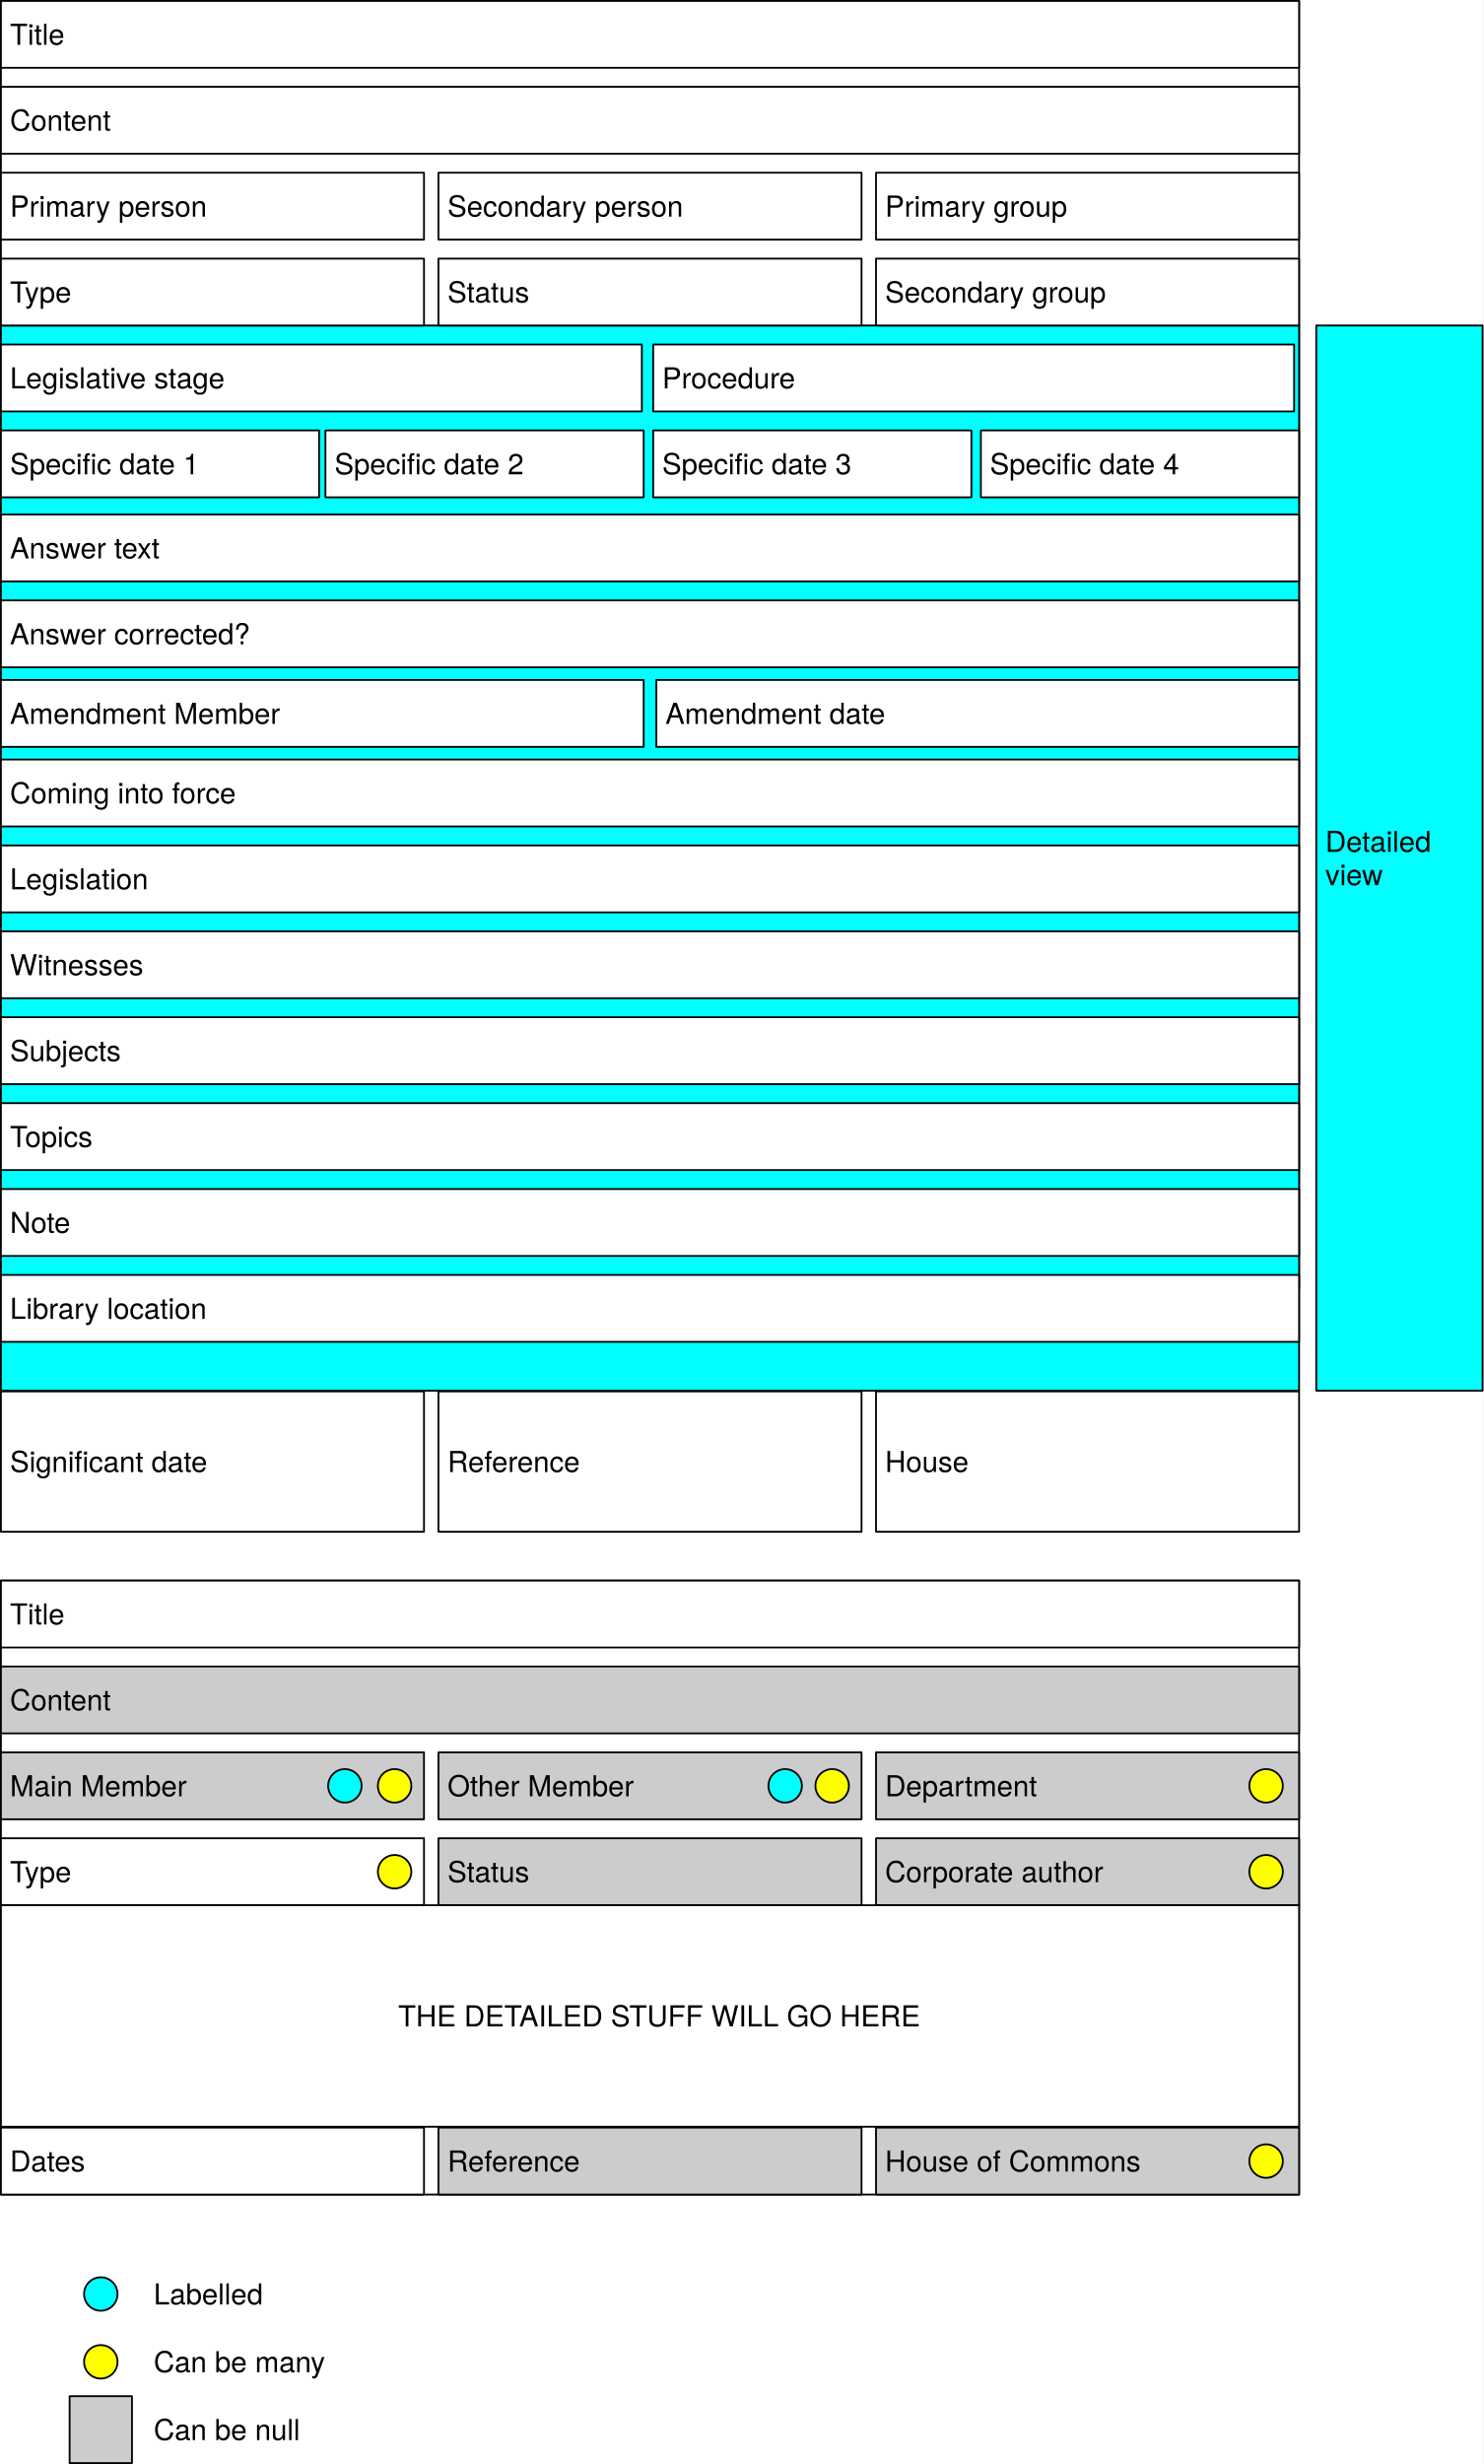
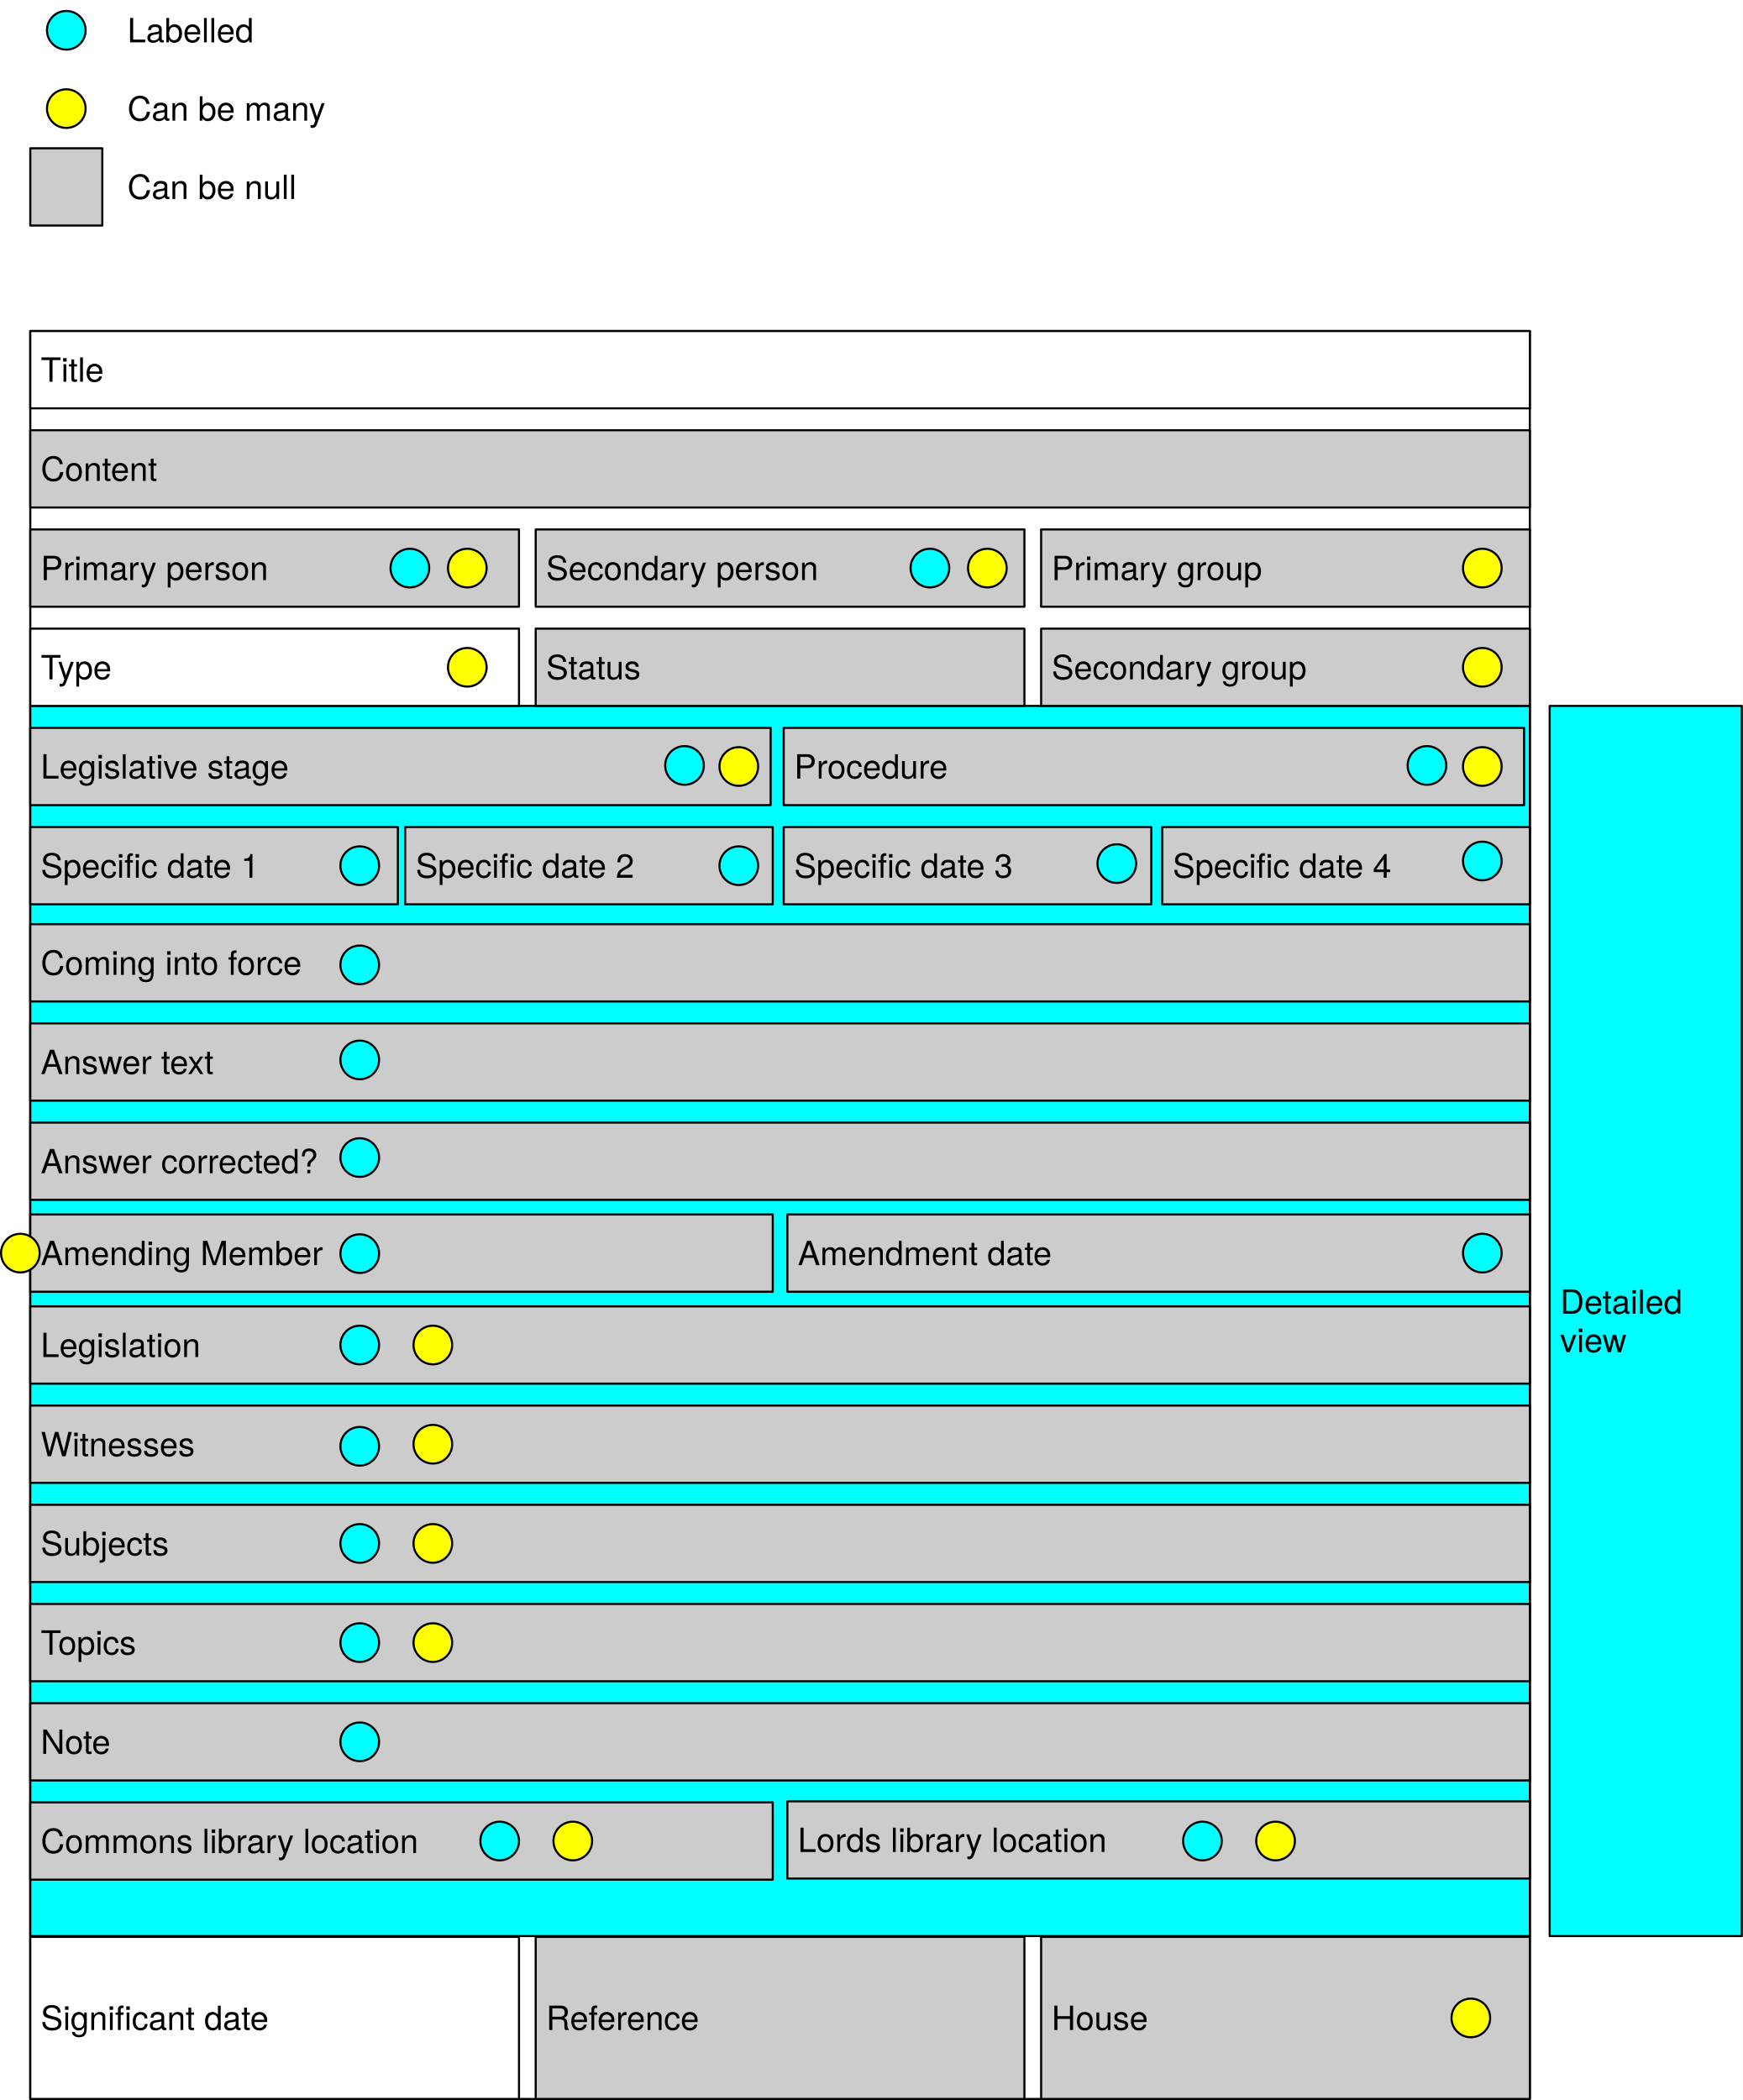
- <svg xmlns="http://www.w3.org/2000/svg" version="1.1" viewBox="121.5 -676 820.5 1362.5" width="820.5" height="1362.5">
+ <svg xmlns="http://www.w3.org/2000/svg" version="1.1" viewBox="107.5 -834 834.5 1005.5" width="834.5" height="1005.5">
  <defs />
  <g id="Canvas_1" stroke-opacity="1" stroke-dasharray="none" stroke="none" fill="none" fill-opacity="1">
-     <rect fill="white" x="121.5" y="-676" width="820.5" height="1362.5" />
+     <rect fill="white" x="107.5" y="-834" width="834.5" height="1005.5" />
    <g id="Canvas_1_Layer_1">
      <g id="Graphic_51">
-         <rect x="122" y="-675.5" width="718" height="712" fill="white" />
-         <rect x="122" y="-675.5" width="718" height="712" stroke="black" stroke-linecap="round" stroke-linejoin="round" stroke-width="1" />
+         <rect x="122" y="-675.5" width="718" height="846.5" fill="white" />
+         <rect x="122" y="-675.5" width="718" height="846.5" stroke="black" stroke-linecap="round" stroke-linejoin="round" stroke-width="1" />
      </g>
      <g id="Graphic_45">
        <rect x="122" y="93.404" width="234" height="77.596" fill="white" />
        <rect x="122" y="93.404" width="234" height="77.596" stroke="black" stroke-linecap="round" stroke-linejoin="round" stroke-width="1" />
        <text transform="translate(127 122.9778)" fill="black">
          <tspan font-family="Helvetica Neue" font-size="16" fill="black" x="0" y="15" xml:space="preserve">Significant date</tspan>
        </text>
      </g>
      <g id="Graphic_59">
        <rect x="122" y="-496" width="718" height="589" fill="aqua" />
        <rect x="122" y="-496" width="718" height="589" stroke="black" stroke-linecap="round" stroke-linejoin="round" stroke-width="1" />
      </g>
-       <g id="Graphic_2">
-         <rect x="122" y="198" width="718" height="339.5" fill="white" />
-         <rect x="122" y="198" width="718" height="339.5" stroke="black" stroke-linecap="round" stroke-linejoin="round" stroke-width="1" />
-       </g>
-       <g id="Graphic_4">
-         <rect x="122" y="198" width="718" height="37" fill="white" />
-         <rect x="122" y="198" width="718" height="37" stroke="black" stroke-linecap="round" stroke-linejoin="round" stroke-width="1" />
-         <text transform="translate(127 207.276)" fill="black">
-           <tspan font-family="Helvetica Neue" font-size="16" fill="black" x="0" y="15" xml:space="preserve">Title</tspan>
-         </text>
-       </g>
-       <g id="Graphic_5">
-         <rect x="122" y="245.5" width="718" height="37" fill="#ccc" />
-         <rect x="122" y="245.5" width="718" height="37" stroke="black" stroke-linecap="round" stroke-linejoin="round" stroke-width="1" />
-         <text transform="translate(127 254.776)" fill="black">
-           <tspan font-family="Helvetica Neue" font-size="16" fill="black" x="0" y="15" xml:space="preserve">Content</tspan>
-         </text>
-       </g>
-       <g id="Graphic_6">
-         <rect x="122" y="293" width="234" height="37" fill="#ccc" />
-         <rect x="122" y="293" width="234" height="37" stroke="black" stroke-linecap="round" stroke-linejoin="round" stroke-width="1" />
-         <text transform="translate(127 302.276)" fill="black">
-           <tspan font-family="Helvetica Neue" font-size="16" fill="black" x="0" y="15" xml:space="preserve">Main Member</tspan>
-         </text>
-       </g>
-       <g id="Graphic_7">
-         <rect x="364" y="293" width="234" height="37" fill="#ccc" />
-         <rect x="364" y="293" width="234" height="37" stroke="black" stroke-linecap="round" stroke-linejoin="round" stroke-width="1" />
-         <text transform="translate(369 302.276)" fill="black">
-           <tspan font-family="Helvetica Neue" font-size="16" fill="black" x="0" y="15" xml:space="preserve">Other Member</tspan>
-         </text>
-       </g>
-       <g id="Graphic_8">
-         <rect x="606" y="293" width="234" height="37" fill="#ccc" />
-         <rect x="606" y="293" width="234" height="37" stroke="black" stroke-linecap="round" stroke-linejoin="round" stroke-width="1" />
-         <text transform="translate(611 302.276)" fill="black">
-           <tspan font-family="Helvetica Neue" font-size="16" fill="black" x="0" y="15" xml:space="preserve">Department</tspan>
-         </text>
-       </g>
-       <g id="Graphic_9">
-         <rect x="122" y="500.5" width="234" height="37" fill="white" />
-         <rect x="122" y="500.5" width="234" height="37" stroke="black" stroke-linecap="round" stroke-linejoin="round" stroke-width="1" />
-         <text transform="translate(127 509.776)" fill="black">
-           <tspan font-family="Helvetica Neue" font-size="16" fill="black" x="0" y="15" xml:space="preserve">Dates</tspan>
-         </text>
-       </g>
-       <g id="Graphic_10">
-         <rect x="364" y="500.5" width="234" height="37" fill="#ccc" />
-         <rect x="364" y="500.5" width="234" height="37" stroke="black" stroke-linecap="round" stroke-linejoin="round" stroke-width="1" />
-         <text transform="translate(369 509.776)" fill="black">
-           <tspan font-family="Helvetica Neue" font-size="16" fill="black" x="0" y="15" xml:space="preserve">Reference</tspan>
-         </text>
-       </g>
-       <g id="Graphic_11">
-         <rect x="606" y="500.5" width="234" height="37" fill="#ccc" />
-         <rect x="606" y="500.5" width="234" height="37" stroke="black" stroke-linecap="round" stroke-linejoin="round" stroke-width="1" />
-         <text transform="translate(611 509.776)" fill="black">
-           <tspan font-family="Helvetica Neue" font-size="16" fill="black" x="0" y="15" xml:space="preserve">House of Commons</tspan>
-         </text>
-       </g>
-       <g id="Graphic_12">
-         <rect x="122" y="340.5" width="234" height="37" fill="white" />
-         <rect x="122" y="340.5" width="234" height="37" stroke="black" stroke-linecap="round" stroke-linejoin="round" stroke-width="1" />
-         <text transform="translate(127 349.776)" fill="black">
-           <tspan font-family="Helvetica Neue" font-size="16" fill="black" x="0" y="15" xml:space="preserve">Type</tspan>
-         </text>
-       </g>
-       <g id="Graphic_13">
-         <rect x="364" y="340.5" width="234" height="37" fill="#ccc" />
-         <rect x="364" y="340.5" width="234" height="37" stroke="black" stroke-linecap="round" stroke-linejoin="round" stroke-width="1" />
-         <text transform="translate(369 349.776)" fill="black">
-           <tspan font-family="Helvetica Neue" font-size="16" fill="black" x="0" y="15" xml:space="preserve">Status</tspan>
-         </text>
-       </g>
-       <g id="Graphic_14">
-         <rect x="606" y="340.5" width="234" height="37" fill="#ccc" />
-         <rect x="606" y="340.5" width="234" height="37" stroke="black" stroke-linecap="round" stroke-linejoin="round" stroke-width="1" />
-         <text transform="translate(611 349.776)" fill="black">
-           <tspan font-family="Helvetica Neue" font-size="16" fill="black" x="0" y="15" xml:space="preserve">Corporate author</tspan>
-         </text>
-       </g>
-       <g id="Graphic_15">
-         <circle cx="339.75" cy="311.5" r="9.25" fill="yellow" />
-         <circle cx="339.75" cy="311.5" r="9.25" stroke="black" stroke-linecap="round" stroke-linejoin="round" stroke-width="1" />
-       </g>
-       <g id="Graphic_16">
-         <circle cx="581.75" cy="311.5" r="9.25" fill="yellow" />
-         <circle cx="581.75" cy="311.5" r="9.25" stroke="black" stroke-linecap="round" stroke-linejoin="round" stroke-width="1" />
-       </g>
-       <g id="Graphic_17">
-         <circle cx="821.75" cy="311.5" r="9.25" fill="yellow" />
-         <circle cx="821.75" cy="311.5" r="9.25" stroke="black" stroke-linecap="round" stroke-linejoin="round" stroke-width="1" />
-       </g>
-       <g id="Graphic_18">
-         <circle cx="339.75" cy="359" r="9.25" fill="yellow" />
-         <circle cx="339.75" cy="359" r="9.25" stroke="black" stroke-linecap="round" stroke-linejoin="round" stroke-width="1" />
-       </g>
-       <g id="Graphic_19">
-         <circle cx="821.75" cy="359" r="9.25" fill="yellow" />
-         <circle cx="821.75" cy="359" r="9.25" stroke="black" stroke-linecap="round" stroke-linejoin="round" stroke-width="1" />
-       </g>
-       <g id="Graphic_20">
-         <circle cx="821.75" cy="519" r="9.25" fill="yellow" />
-         <circle cx="821.75" cy="519" r="9.25" stroke="black" stroke-linecap="round" stroke-linejoin="round" stroke-width="1" />
-       </g>
      <g id="Graphic_21">
-         <circle cx="177.25" cy="630" r="9.25" fill="yellow" />
-         <circle cx="177.25" cy="630" r="9.25" stroke="black" stroke-linecap="round" stroke-linejoin="round" stroke-width="1" />
+         <circle cx="139.25" cy="-782" r="9.25" fill="yellow" />
+         <circle cx="139.25" cy="-782" r="9.25" stroke="black" stroke-linecap="round" stroke-linejoin="round" stroke-width="1" />
      </g>
      <g id="Graphic_22">
-         <rect x="201.5" y="615.5" width="120" height="29" fill="white" />
-         <text transform="translate(206.5 620.776)" fill="black">
+         <rect x="163.5" y="-796.5" width="120" height="29" fill="white" />
+         <text transform="translate(168.5 -791.224)" fill="black">
          <tspan font-family="Helvetica Neue" font-size="16" fill="black" x="0" y="15" xml:space="preserve">Can be many</tspan>
        </text>
      </g>
      <g id="Graphic_23">
-         <rect x="160" y="649" width="34.5" height="37" fill="#ccc" />
-         <rect x="160" y="649" width="34.5" height="37" stroke="black" stroke-linecap="round" stroke-linejoin="round" stroke-width="1" />
+         <rect x="122" y="-763" width="34.5" height="37" fill="#ccc" />
+         <rect x="122" y="-763" width="34.5" height="37" stroke="black" stroke-linecap="round" stroke-linejoin="round" stroke-width="1" />
      </g>
      <g id="Graphic_24">
-         <rect x="201.5" y="653" width="120" height="29" fill="white" />
-         <text transform="translate(206.5 658.276)" fill="black">
+         <rect x="163.5" y="-759" width="120" height="29" fill="white" />
+         <text transform="translate(168.5 -753.724)" fill="black">
          <tspan font-family="Helvetica Neue" font-size="16" fill="black" x="0" y="15" xml:space="preserve">Can be null</tspan>
        </text>
      </g>
      <g id="Graphic_25">
-         <rect x="201.5" y="578" width="120" height="29" fill="white" />
-         <text transform="translate(206.5 583.276)" fill="black">
+         <rect x="163.5" y="-834" width="120" height="29" fill="white" />
+         <text transform="translate(168.5 -828.724)" fill="black">
          <tspan font-family="Helvetica Neue" font-size="16" fill="black" x="0" y="15" xml:space="preserve">Labelled</tspan>
        </text>
      </g>
      <g id="Graphic_26">
-         <circle cx="177.25" cy="592.5" r="9.25" fill="aqua" />
-         <circle cx="177.25" cy="592.5" r="9.25" stroke="black" stroke-linecap="round" stroke-linejoin="round" stroke-width="1" />
-       </g>
-       <g id="Graphic_27">
-         <circle cx="312.25" cy="311.5" r="9.25" fill="aqua" />
-         <circle cx="312.25" cy="311.5" r="9.25" stroke="black" stroke-linecap="round" stroke-linejoin="round" stroke-width="1" />
-       </g>
-       <g id="Graphic_29">
-         <circle cx="555.75" cy="311.5" r="9.25" fill="aqua" />
-         <circle cx="555.75" cy="311.5" r="9.25" stroke="black" stroke-linecap="round" stroke-linejoin="round" stroke-width="1" />
-       </g>
-       <g id="Graphic_30">
-         <rect x="122" y="377.5" width="718" height="122.5" fill="white" />
-         <rect x="122" y="377.5" width="718" height="122.5" stroke="black" stroke-linecap="round" stroke-linejoin="round" stroke-width="1" />
-         <text transform="translate(127 429.526)" fill="black">
-           <tspan font-family="Helvetica Neue" font-size="16" fill="black" x="214.728" y="15" xml:space="preserve">THE DETAILED STUFF WILL GO HERE</tspan>
-         </text>
+         <circle cx="139.25" cy="-819.5" r="9.25" fill="aqua" />
+         <circle cx="139.25" cy="-819.5" r="9.25" stroke="black" stroke-linecap="round" stroke-linejoin="round" stroke-width="1" />
      </g>
      <g id="Graphic_50">
        <rect x="122" y="-675.5" width="718" height="37" fill="white" />
        <rect x="122" y="-675.5" width="718" height="37" stroke="black" stroke-linecap="round" stroke-linejoin="round" stroke-width="1" />
        <text transform="translate(127 -666.224)" fill="black">
          <tspan font-family="Helvetica Neue" font-size="16" fill="black" x="0" y="15" xml:space="preserve">Title</tspan>
        </text>
      </g>
      <g id="Graphic_49">
-         <rect x="122" y="-628" width="718" height="37" fill="white" />
+         <rect x="122" y="-628" width="718" height="37" fill="#ccc" />
        <rect x="122" y="-628" width="718" height="37" stroke="black" stroke-linecap="round" stroke-linejoin="round" stroke-width="1" />
        <text transform="translate(127 -618.724)" fill="black">
          <tspan font-family="Helvetica Neue" font-size="16" fill="black" x="0" y="15" xml:space="preserve">Content</tspan>
        </text>
      </g>
      <g id="Graphic_48">
-         <rect x="122" y="-580.5" width="234" height="37" fill="white" />
+         <rect x="122" y="-580.5" width="234" height="37" fill="#ccc" />
        <rect x="122" y="-580.5" width="234" height="37" stroke="black" stroke-linecap="round" stroke-linejoin="round" stroke-width="1" />
        <text transform="translate(127 -571.224)" fill="black">
          <tspan font-family="Helvetica Neue" font-size="16" fill="black" x="0" y="15" xml:space="preserve">Primary person</tspan>
        </text>
      </g>
      <g id="Graphic_47">
-         <rect x="364" y="-580.5" width="234" height="37" fill="white" />
+         <rect x="364" y="-580.5" width="234" height="37" fill="#ccc" />
        <rect x="364" y="-580.5" width="234" height="37" stroke="black" stroke-linecap="round" stroke-linejoin="round" stroke-width="1" />
        <text transform="translate(369 -571.224)" fill="black">
          <tspan font-family="Helvetica Neue" font-size="16" fill="black" x="0" y="15" xml:space="preserve">Secondary person</tspan>
        </text>
      </g>
      <g id="Graphic_46">
-         <rect x="606" y="-580.5" width="234" height="37" fill="white" />
+         <rect x="606" y="-580.5" width="234" height="37" fill="#ccc" />
        <rect x="606" y="-580.5" width="234" height="37" stroke="black" stroke-linecap="round" stroke-linejoin="round" stroke-width="1" />
        <text transform="translate(611 -571.224)" fill="black">
          <tspan font-family="Helvetica Neue" font-size="16" fill="black" x="0" y="15" xml:space="preserve">Primary group</tspan>
        </text>
      </g>
      <g id="Graphic_44">
-         <rect x="364" y="93.404" width="234" height="77.596" fill="white" />
+         <rect x="364" y="93.404" width="234" height="77.596" fill="#ccc" />
        <rect x="364" y="93.404" width="234" height="77.596" stroke="black" stroke-linecap="round" stroke-linejoin="round" stroke-width="1" />
        <text transform="translate(369 122.9778)" fill="black">
          <tspan font-family="Helvetica Neue" font-size="16" fill="black" x="0" y="15" xml:space="preserve">Reference</tspan>
        </text>
      </g>
      <g id="Graphic_43">
-         <rect x="606" y="93.404" width="234" height="77.596" fill="white" />
+         <rect x="606" y="93.404" width="234" height="77.596" fill="#ccc" />
        <rect x="606" y="93.404" width="234" height="77.596" stroke="black" stroke-linecap="round" stroke-linejoin="round" stroke-width="1" />
        <text transform="translate(611 122.9778)" fill="black">
          <tspan font-family="Helvetica Neue" font-size="16" fill="black" x="0" y="15" xml:space="preserve">House</tspan>
        </text>
      </g>
      <g id="Graphic_42">
        <rect x="122" y="-533" width="234" height="37" fill="white" />
        <rect x="122" y="-533" width="234" height="37" stroke="black" stroke-linecap="round" stroke-linejoin="round" stroke-width="1" />
        <text transform="translate(127 -523.724)" fill="black">
          <tspan font-family="Helvetica Neue" font-size="16" fill="black" x="0" y="15" xml:space="preserve">Type</tspan>
        </text>
      </g>
      <g id="Graphic_41">
-         <rect x="364" y="-533" width="234" height="37" fill="white" />
+         <rect x="364" y="-533" width="234" height="37" fill="#ccc" />
        <rect x="364" y="-533" width="234" height="37" stroke="black" stroke-linecap="round" stroke-linejoin="round" stroke-width="1" />
        <text transform="translate(369 -523.724)" fill="black">
          <tspan font-family="Helvetica Neue" font-size="16" fill="black" x="0" y="15" xml:space="preserve">Status</tspan>
        </text>
      </g>
      <g id="Graphic_40">
-         <rect x="606" y="-533" width="234" height="37" fill="white" />
+         <rect x="606" y="-533" width="234" height="37" fill="#ccc" />
        <rect x="606" y="-533" width="234" height="37" stroke="black" stroke-linecap="round" stroke-linejoin="round" stroke-width="1" />
        <text transform="translate(611 -523.724)" fill="black">
          <tspan font-family="Helvetica Neue" font-size="16" fill="black" x="0" y="15" xml:space="preserve">Secondary group</tspan>
        </text>
      </g>
      <g id="Graphic_52">
-         <rect x="122" y="-485.5" width="354.5" height="37" fill="white" />
+         <rect x="122" y="-485.5" width="354.5" height="37" fill="#ccc" />
        <rect x="122" y="-485.5" width="354.5" height="37" stroke="black" stroke-linecap="round" stroke-linejoin="round" stroke-width="1" />
        <text transform="translate(127 -476.224)" fill="black">
          <tspan font-family="Helvetica Neue" font-size="16" fill="black" x="0" y="15" xml:space="preserve">Legislative stage</tspan>
        </text>
      </g>
      <g id="Graphic_53">
-         <rect x="122" y="-438" width="176" height="37" fill="white" />
+         <rect x="122" y="-438" width="176" height="37" fill="#ccc" />
        <rect x="122" y="-438" width="176" height="37" stroke="black" stroke-linecap="round" stroke-linejoin="round" stroke-width="1" />
        <text transform="translate(127 -428.724)" fill="black">
          <tspan font-family="Helvetica Neue" font-size="16" fill="black" x="0" y="15" xml:space="preserve">Specific date 1</tspan>
        </text>
      </g>
      <g id="Graphic_56">
-         <rect x="301.5" y="-438" width="176" height="37" fill="white" />
+         <rect x="301.5" y="-438" width="176" height="37" fill="#ccc" />
        <rect x="301.5" y="-438" width="176" height="37" stroke="black" stroke-linecap="round" stroke-linejoin="round" stroke-width="1" />
        <text transform="translate(306.5 -428.724)" fill="black">
          <tspan font-family="Helvetica Neue" font-size="16" fill="black" x="0" y="15" xml:space="preserve">Specific date 2</tspan>
        </text>
      </g>
      <g id="Graphic_57">
-         <rect x="482.75" y="-438" width="176" height="37" fill="white" />
+         <rect x="482.75" y="-438" width="176" height="37" fill="#ccc" />
        <rect x="482.75" y="-438" width="176" height="37" stroke="black" stroke-linecap="round" stroke-linejoin="round" stroke-width="1" />
        <text transform="translate(487.75 -428.724)" fill="black">
          <tspan font-family="Helvetica Neue" font-size="16" fill="black" x="0" y="15" xml:space="preserve">Specific date 3</tspan>
        </text>
      </g>
      <g id="Graphic_60">
-         <rect x="664" y="-438" width="176" height="37" fill="white" />
+         <rect x="664" y="-438" width="176" height="37" fill="#ccc" />
        <rect x="664" y="-438" width="176" height="37" stroke="black" stroke-linecap="round" stroke-linejoin="round" stroke-width="1" />
        <text transform="translate(669 -428.724)" fill="black">
          <tspan font-family="Helvetica Neue" font-size="16" fill="black" x="0" y="15" xml:space="preserve">Specific date 4</tspan>
        </text>
      </g>
      <g id="Graphic_61">
-         <rect x="122" y="-256" width="718" height="37" fill="white" />
-         <rect x="122" y="-256" width="718" height="37" stroke="black" stroke-linecap="round" stroke-linejoin="round" stroke-width="1" />
-         <text transform="translate(127 -246.724)" fill="black">
+         <rect x="122" y="-391.5" width="718" height="37" fill="#ccc" />
+         <rect x="122" y="-391.5" width="718" height="37" stroke="black" stroke-linecap="round" stroke-linejoin="round" stroke-width="1" />
+         <text transform="translate(127 -382.224)" fill="black">
          <tspan font-family="Helvetica Neue" font-size="16" fill="black" x="0" y="15" xml:space="preserve">Coming into force</tspan>
        </text>
      </g>
      <g id="Graphic_63">
-         <rect x="122" y="-208.5" width="718" height="37" fill="white" />
+         <rect x="122" y="-208.5" width="718" height="37" fill="#ccc" />
        <rect x="122" y="-208.5" width="718" height="37" stroke="black" stroke-linecap="round" stroke-linejoin="round" stroke-width="1" />
        <text transform="translate(127 -199.224)" fill="black">
          <tspan font-family="Helvetica Neue" font-size="16" fill="black" x="0" y="15" xml:space="preserve">Legislation</tspan>
        </text>
      </g>
      <g id="Graphic_64">
-         <rect x="122" y="-113.5" width="718" height="37" fill="white" />
+         <rect x="122" y="-113.5" width="718" height="37" fill="#ccc" />
        <rect x="122" y="-113.5" width="718" height="37" stroke="black" stroke-linecap="round" stroke-linejoin="round" stroke-width="1" />
        <text transform="translate(127 -104.224)" fill="black">
          <tspan font-family="Helvetica Neue" font-size="16" fill="black" x="0" y="15" xml:space="preserve">Subjects</tspan>
        </text>
      </g>
      <g id="Graphic_65">
-         <rect x="122" y="-66" width="718" height="37" fill="white" />
+         <rect x="122" y="-66" width="718" height="37" fill="#ccc" />
        <rect x="122" y="-66" width="718" height="37" stroke="black" stroke-linecap="round" stroke-linejoin="round" stroke-width="1" />
        <text transform="translate(127 -56.724)" fill="black">
          <tspan font-family="Helvetica Neue" font-size="16" fill="black" x="0" y="15" xml:space="preserve">Topics</tspan>
        </text>
      </g>
      <g id="Graphic_66">
-         <rect x="122" y="-18.5" width="718" height="37" fill="white" />
+         <rect x="122" y="-18.5" width="718" height="37" fill="#ccc" />
        <rect x="122" y="-18.5" width="718" height="37" stroke="black" stroke-linecap="round" stroke-linejoin="round" stroke-width="1" />
        <text transform="translate(127 -9.223999)" fill="black">
          <tspan font-family="Helvetica Neue" font-size="16" fill="black" x="0" y="15" xml:space="preserve">Note</tspan>
        </text>
      </g>
      <g id="Graphic_67">
-         <rect x="122" y="29" width="718" height="37" fill="white" />
-         <rect x="122" y="29" width="718" height="37" stroke="black" stroke-linecap="round" stroke-linejoin="round" stroke-width="1" />
+         <rect x="122" y="29" width="355.5" height="37" fill="#ccc" />
+         <rect x="122" y="29" width="355.5" height="37" stroke="black" stroke-linecap="round" stroke-linejoin="round" stroke-width="1" />
        <text transform="translate(127 38.276)" fill="black">
-           <tspan font-family="Helvetica Neue" font-size="16" fill="black" x="0" y="15" xml:space="preserve">Library location</tspan>
+           <tspan font-family="Helvetica Neue" font-size="16" fill="black" x="0" y="15" xml:space="preserve">Commons library location</tspan>
        </text>
      </g>
      <g id="Graphic_68">
        <rect x="849.5" y="-496" width="92" height="589" fill="aqua" />
        <rect x="849.5" y="-496" width="92" height="589" stroke="black" stroke-linecap="round" stroke-linejoin="round" stroke-width="1" />
        <text transform="translate(854.5 -219.948)" fill="black">
          <tspan font-family="Helvetica Neue" font-size="16" fill="black" x="0" y="15" xml:space="preserve">Detailed </tspan>
          <tspan font-family="Helvetica Neue" font-size="16" fill="black" x="0" y="33.448" xml:space="preserve">view</tspan>
        </text>
      </g>
      <g id="Graphic_98">
-         <rect x="482.75" y="-485.5" width="354.5" height="37" fill="white" />
+         <rect x="482.75" y="-485.5" width="354.5" height="37" fill="#ccc" />
        <rect x="482.75" y="-485.5" width="354.5" height="37" stroke="black" stroke-linecap="round" stroke-linejoin="round" stroke-width="1" />
        <text transform="translate(487.75 -476.224)" fill="black">
          <tspan font-family="Helvetica Neue" font-size="16" fill="black" x="0" y="15" xml:space="preserve">Procedure</tspan>
        </text>
      </g>
      <g id="Graphic_99">
-         <rect x="122" y="-161" width="718" height="37" fill="white" />
+         <rect x="122" y="-161" width="718" height="37" fill="#ccc" />
        <rect x="122" y="-161" width="718" height="37" stroke="black" stroke-linecap="round" stroke-linejoin="round" stroke-width="1" />
        <text transform="translate(127 -151.724)" fill="black">
          <tspan font-family="Helvetica Neue" font-size="16" fill="black" x="0" y="15" xml:space="preserve">Witnesses</tspan>
        </text>
      </g>
      <g id="Graphic_100">
-         <rect x="122" y="-300" width="355.5" height="37" fill="white" />
-         <rect x="122" y="-300" width="355.5" height="37" stroke="black" stroke-linecap="round" stroke-linejoin="round" stroke-width="1" />
-         <text transform="translate(127 -290.724)" fill="black">
-           <tspan font-family="Helvetica Neue" font-size="16" fill="black" x="0" y="15" xml:space="preserve">Amendment Member</tspan>
+         <rect x="122" y="-252.5" width="355.5" height="37" fill="#ccc" />
+         <rect x="122" y="-252.5" width="355.5" height="37" stroke="black" stroke-linecap="round" stroke-linejoin="round" stroke-width="1" />
+         <text transform="translate(127 -243.224)" fill="black">
+           <tspan font-family="Helvetica Neue" font-size="16" fill="black" x="0" y="15" xml:space="preserve">Amending Member</tspan>
        </text>
      </g>
      <g id="Graphic_101">
-         <rect x="484.5" y="-300" width="355.5" height="37" fill="white" />
-         <rect x="484.5" y="-300" width="355.5" height="37" stroke="black" stroke-linecap="round" stroke-linejoin="round" stroke-width="1" />
-         <text transform="translate(489.5 -290.724)" fill="black">
+         <rect x="484.5" y="-252.5" width="355.5" height="37" fill="#ccc" />
+         <rect x="484.5" y="-252.5" width="355.5" height="37" stroke="black" stroke-linecap="round" stroke-linejoin="round" stroke-width="1" />
+         <text transform="translate(489.5 -243.224)" fill="black">
          <tspan font-family="Helvetica Neue" font-size="16" fill="black" x="0" y="15" xml:space="preserve">Amendment date</tspan>
        </text>
      </g>
      <g id="Graphic_102">
-         <rect x="122" y="-391.5" width="718" height="37" fill="white" />
-         <rect x="122" y="-391.5" width="718" height="37" stroke="black" stroke-linecap="round" stroke-linejoin="round" stroke-width="1" />
-         <text transform="translate(127 -382.224)" fill="black">
-           <tspan font-family="Helvetica Neue" font-size="16" fill="black" x="0" y="15" xml:space="preserve">Answer text</tspan>
-         </text>
-       </g>
-       <g id="Graphic_103">
-         <rect x="122" y="-344" width="718" height="37" fill="white" />
+         <rect x="122" y="-344" width="718" height="37" fill="#ccc" />
        <rect x="122" y="-344" width="718" height="37" stroke="black" stroke-linecap="round" stroke-linejoin="round" stroke-width="1" />
        <text transform="translate(127 -334.724)" fill="black">
+           <tspan font-family="Helvetica Neue" font-size="16" fill="black" x="0" y="15" xml:space="preserve">Answer text</tspan>
+         </text>
+       </g>
+       <g id="Graphic_103">
+         <rect x="122" y="-296.5" width="718" height="37" fill="#ccc" />
+         <rect x="122" y="-296.5" width="718" height="37" stroke="black" stroke-linecap="round" stroke-linejoin="round" stroke-width="1" />
+         <text transform="translate(127 -287.224)" fill="black">
          <tspan font-family="Helvetica Neue" font-size="16" fill="black" x="0" y="15" xml:space="preserve">Answer corrected?</tspan>
        </text>
+       </g>
+       <g id="Graphic_15">
+         <circle cx="331.25" cy="-562" r="9.25" fill="yellow" />
+         <circle cx="331.25" cy="-562" r="9.25" stroke="black" stroke-linecap="round" stroke-linejoin="round" stroke-width="1" />
+       </g>
+       <g id="Graphic_27">
+         <circle cx="303.75" cy="-562" r="9.25" fill="aqua" />
+         <circle cx="303.75" cy="-562" r="9.25" stroke="black" stroke-linecap="round" stroke-linejoin="round" stroke-width="1" />
+       </g>
+       <g id="Graphic_105">
+         <circle cx="580.25" cy="-562" r="9.25" fill="yellow" />
+         <circle cx="580.25" cy="-562" r="9.25" stroke="black" stroke-linecap="round" stroke-linejoin="round" stroke-width="1" />
+       </g>
+       <g id="Graphic_104">
+         <circle cx="552.75" cy="-562" r="9.25" fill="aqua" />
+         <circle cx="552.75" cy="-562" r="9.25" stroke="black" stroke-linecap="round" stroke-linejoin="round" stroke-width="1" />
+       </g>
+       <g id="Graphic_106">
+         <circle cx="817.25" cy="-562" r="9.25" fill="yellow" />
+         <circle cx="817.25" cy="-562" r="9.25" stroke="black" stroke-linecap="round" stroke-linejoin="round" stroke-width="1" />
+       </g>
+       <g id="Graphic_107">
+         <circle cx="331.25" cy="-514.5" r="9.25" fill="yellow" />
+         <circle cx="331.25" cy="-514.5" r="9.25" stroke="black" stroke-linecap="round" stroke-linejoin="round" stroke-width="1" />
+       </g>
+       <g id="Graphic_108">
+         <circle cx="817.25" cy="-514.5" r="9.25" fill="yellow" />
+         <circle cx="817.25" cy="-514.5" r="9.25" stroke="black" stroke-linecap="round" stroke-linejoin="round" stroke-width="1" />
+       </g>
+       <g id="Graphic_109">
+         <circle cx="811.75" cy="132.202" r="9.25" fill="yellow" />
+         <circle cx="811.75" cy="132.202" r="9.25" stroke="black" stroke-linecap="round" stroke-linejoin="round" stroke-width="1" />
+       </g>
+       <g id="Graphic_110">
+         <circle cx="461.25" cy="-467" r="9.25" fill="yellow" />
+         <circle cx="461.25" cy="-467" r="9.25" stroke="black" stroke-linecap="round" stroke-linejoin="round" stroke-width="1" />
+       </g>
+       <g id="Graphic_111">
+         <circle cx="817.25" cy="-467" r="9.25" fill="yellow" />
+         <circle cx="817.25" cy="-467" r="9.25" stroke="black" stroke-linecap="round" stroke-linejoin="round" stroke-width="1" />
+       </g>
+       <g id="Graphic_115">
+         <circle cx="117.25" cy="-234" r="9.25" fill="yellow" />
+         <circle cx="117.25" cy="-234" r="9.25" stroke="black" stroke-linecap="round" stroke-linejoin="round" stroke-width="1" />
+       </g>
+       <g id="Graphic_116">
+         <circle cx="314.75" cy="-190" r="9.25" fill="yellow" />
+         <circle cx="314.75" cy="-190" r="9.25" stroke="black" stroke-linecap="round" stroke-linejoin="round" stroke-width="1" />
+       </g>
+       <g id="Graphic_117">
+         <circle cx="314.75" cy="-142.5" r="9.25" fill="yellow" />
+         <circle cx="314.75" cy="-142.5" r="9.25" stroke="black" stroke-linecap="round" stroke-linejoin="round" stroke-width="1" />
+       </g>
+       <g id="Graphic_118">
+         <circle cx="314.75" cy="-95" r="9.25" fill="yellow" />
+         <circle cx="314.75" cy="-95" r="9.25" stroke="black" stroke-linecap="round" stroke-linejoin="round" stroke-width="1" />
+       </g>
+       <g id="Graphic_119">
+         <circle cx="314.75" cy="-47.5" r="9.25" fill="yellow" />
+         <circle cx="314.75" cy="-47.5" r="9.25" stroke="black" stroke-linecap="round" stroke-linejoin="round" stroke-width="1" />
+       </g>
+       <g id="Graphic_121">
+         <circle cx="435.25" cy="-467.5" r="9.25" fill="aqua" />
+         <circle cx="435.25" cy="-467.5" r="9.25" stroke="black" stroke-linecap="round" stroke-linejoin="round" stroke-width="1" />
+       </g>
+       <g id="Graphic_122">
+         <circle cx="790.75" cy="-467.5" r="9.25" fill="aqua" />
+         <circle cx="790.75" cy="-467.5" r="9.25" stroke="black" stroke-linecap="round" stroke-linejoin="round" stroke-width="1" />
+       </g>
+       <g id="Graphic_123">
+         <circle cx="279.75" cy="-419.5" r="9.25" fill="aqua" />
+         <circle cx="279.75" cy="-419.5" r="9.25" stroke="black" stroke-linecap="round" stroke-linejoin="round" stroke-width="1" />
+       </g>
+       <g id="Graphic_124">
+         <circle cx="461.25" cy="-419.5" r="9.25" fill="aqua" />
+         <circle cx="461.25" cy="-419.5" r="9.25" stroke="black" stroke-linecap="round" stroke-linejoin="round" stroke-width="1" />
+       </g>
+       <g id="Graphic_125">
+         <circle cx="642.25" cy="-420.5" r="9.25" fill="aqua" />
+         <circle cx="642.25" cy="-420.5" r="9.25" stroke="black" stroke-linecap="round" stroke-linejoin="round" stroke-width="1" />
+       </g>
+       <g id="Graphic_126">
+         <circle cx="817.25" cy="-421.75" r="9.25" fill="aqua" />
+         <circle cx="817.25" cy="-421.75" r="9.25" stroke="black" stroke-linecap="round" stroke-linejoin="round" stroke-width="1" />
+       </g>
+       <g id="Graphic_127">
+         <circle cx="279.75" cy="-372" r="9.25" fill="aqua" />
+         <circle cx="279.75" cy="-372" r="9.25" stroke="black" stroke-linecap="round" stroke-linejoin="round" stroke-width="1" />
+       </g>
+       <g id="Graphic_128">
+         <circle cx="279.75" cy="-326.5" r="9.25" fill="aqua" />
+         <circle cx="279.75" cy="-326.5" r="9.25" stroke="black" stroke-linecap="round" stroke-linejoin="round" stroke-width="1" />
+       </g>
+       <g id="Graphic_129">
+         <circle cx="279.75" cy="-279.75" r="9.25" fill="aqua" />
+         <circle cx="279.75" cy="-279.75" r="9.25" stroke="black" stroke-linecap="round" stroke-linejoin="round" stroke-width="1" />
+       </g>
+       <g id="Graphic_130">
+         <circle cx="279.75" cy="-233.75" r="9.25" fill="aqua" />
+         <circle cx="279.75" cy="-233.75" r="9.25" stroke="black" stroke-linecap="round" stroke-linejoin="round" stroke-width="1" />
+       </g>
+       <g id="Graphic_131">
+         <circle cx="817.25" cy="-234" r="9.25" fill="aqua" />
+         <circle cx="817.25" cy="-234" r="9.25" stroke="black" stroke-linecap="round" stroke-linejoin="round" stroke-width="1" />
+       </g>
+       <g id="Graphic_132">
+         <circle cx="279.75" cy="-190" r="9.25" fill="aqua" />
+         <circle cx="279.75" cy="-190" r="9.25" stroke="black" stroke-linecap="round" stroke-linejoin="round" stroke-width="1" />
+       </g>
+       <g id="Graphic_133">
+         <circle cx="279.75" cy="-141.5" r="9.25" fill="aqua" />
+         <circle cx="279.75" cy="-141.5" r="9.25" stroke="black" stroke-linecap="round" stroke-linejoin="round" stroke-width="1" />
+       </g>
+       <g id="Graphic_134">
+         <circle cx="279.75" cy="-95" r="9.25" fill="aqua" />
+         <circle cx="279.75" cy="-95" r="9.25" stroke="black" stroke-linecap="round" stroke-linejoin="round" stroke-width="1" />
+       </g>
+       <g id="Graphic_135">
+         <circle cx="279.75" cy="-47.5" r="9.25" fill="aqua" />
+         <circle cx="279.75" cy="-47.5" r="9.25" stroke="black" stroke-linecap="round" stroke-linejoin="round" stroke-width="1" />
+       </g>
+       <g id="Graphic_136">
+         <circle cx="346.75" cy="47.5" r="9.25" fill="aqua" />
+         <circle cx="346.75" cy="47.5" r="9.25" stroke="black" stroke-linecap="round" stroke-linejoin="round" stroke-width="1" />
+       </g>
+       <g id="Graphic_137">
+         <circle cx="279.75" cy="-8524958e-20" r="9.25" fill="aqua" />
+         <circle cx="279.75" cy="-8524958e-20" r="9.25" stroke="black" stroke-linecap="round" stroke-linejoin="round" stroke-width="1" />
+       </g>
+       <g id="Graphic_138">
+         <circle cx="381.75" cy="47.5" r="9.25" fill="yellow" />
+         <circle cx="381.75" cy="47.5" r="9.25" stroke="black" stroke-linecap="round" stroke-linejoin="round" stroke-width="1" />
+       </g>
+       <g id="Graphic_139">
+         <rect x="484.5" y="28.476" width="355.5" height="37" fill="#ccc" />
+         <rect x="484.5" y="28.476" width="355.5" height="37" stroke="black" stroke-linecap="round" stroke-linejoin="round" stroke-width="1" />
+         <text transform="translate(489.5 37.75189)" fill="black">
+           <tspan font-family="Helvetica Neue" font-size="16" fill="black" x="0" y="15" xml:space="preserve">Lords library location</tspan>
+         </text>
+       </g>
+       <g id="Graphic_141">
+         <circle cx="683.25" cy="47.5" r="9.25" fill="aqua" />
+         <circle cx="683.25" cy="47.5" r="9.25" stroke="black" stroke-linecap="round" stroke-linejoin="round" stroke-width="1" />
+       </g>
+       <g id="Graphic_140">
+         <circle cx="718.25" cy="47.5" r="9.25" fill="yellow" />
+         <circle cx="718.25" cy="47.5" r="9.25" stroke="black" stroke-linecap="round" stroke-linejoin="round" stroke-width="1" />
      </g>
    </g>
  </g>
</svg>
